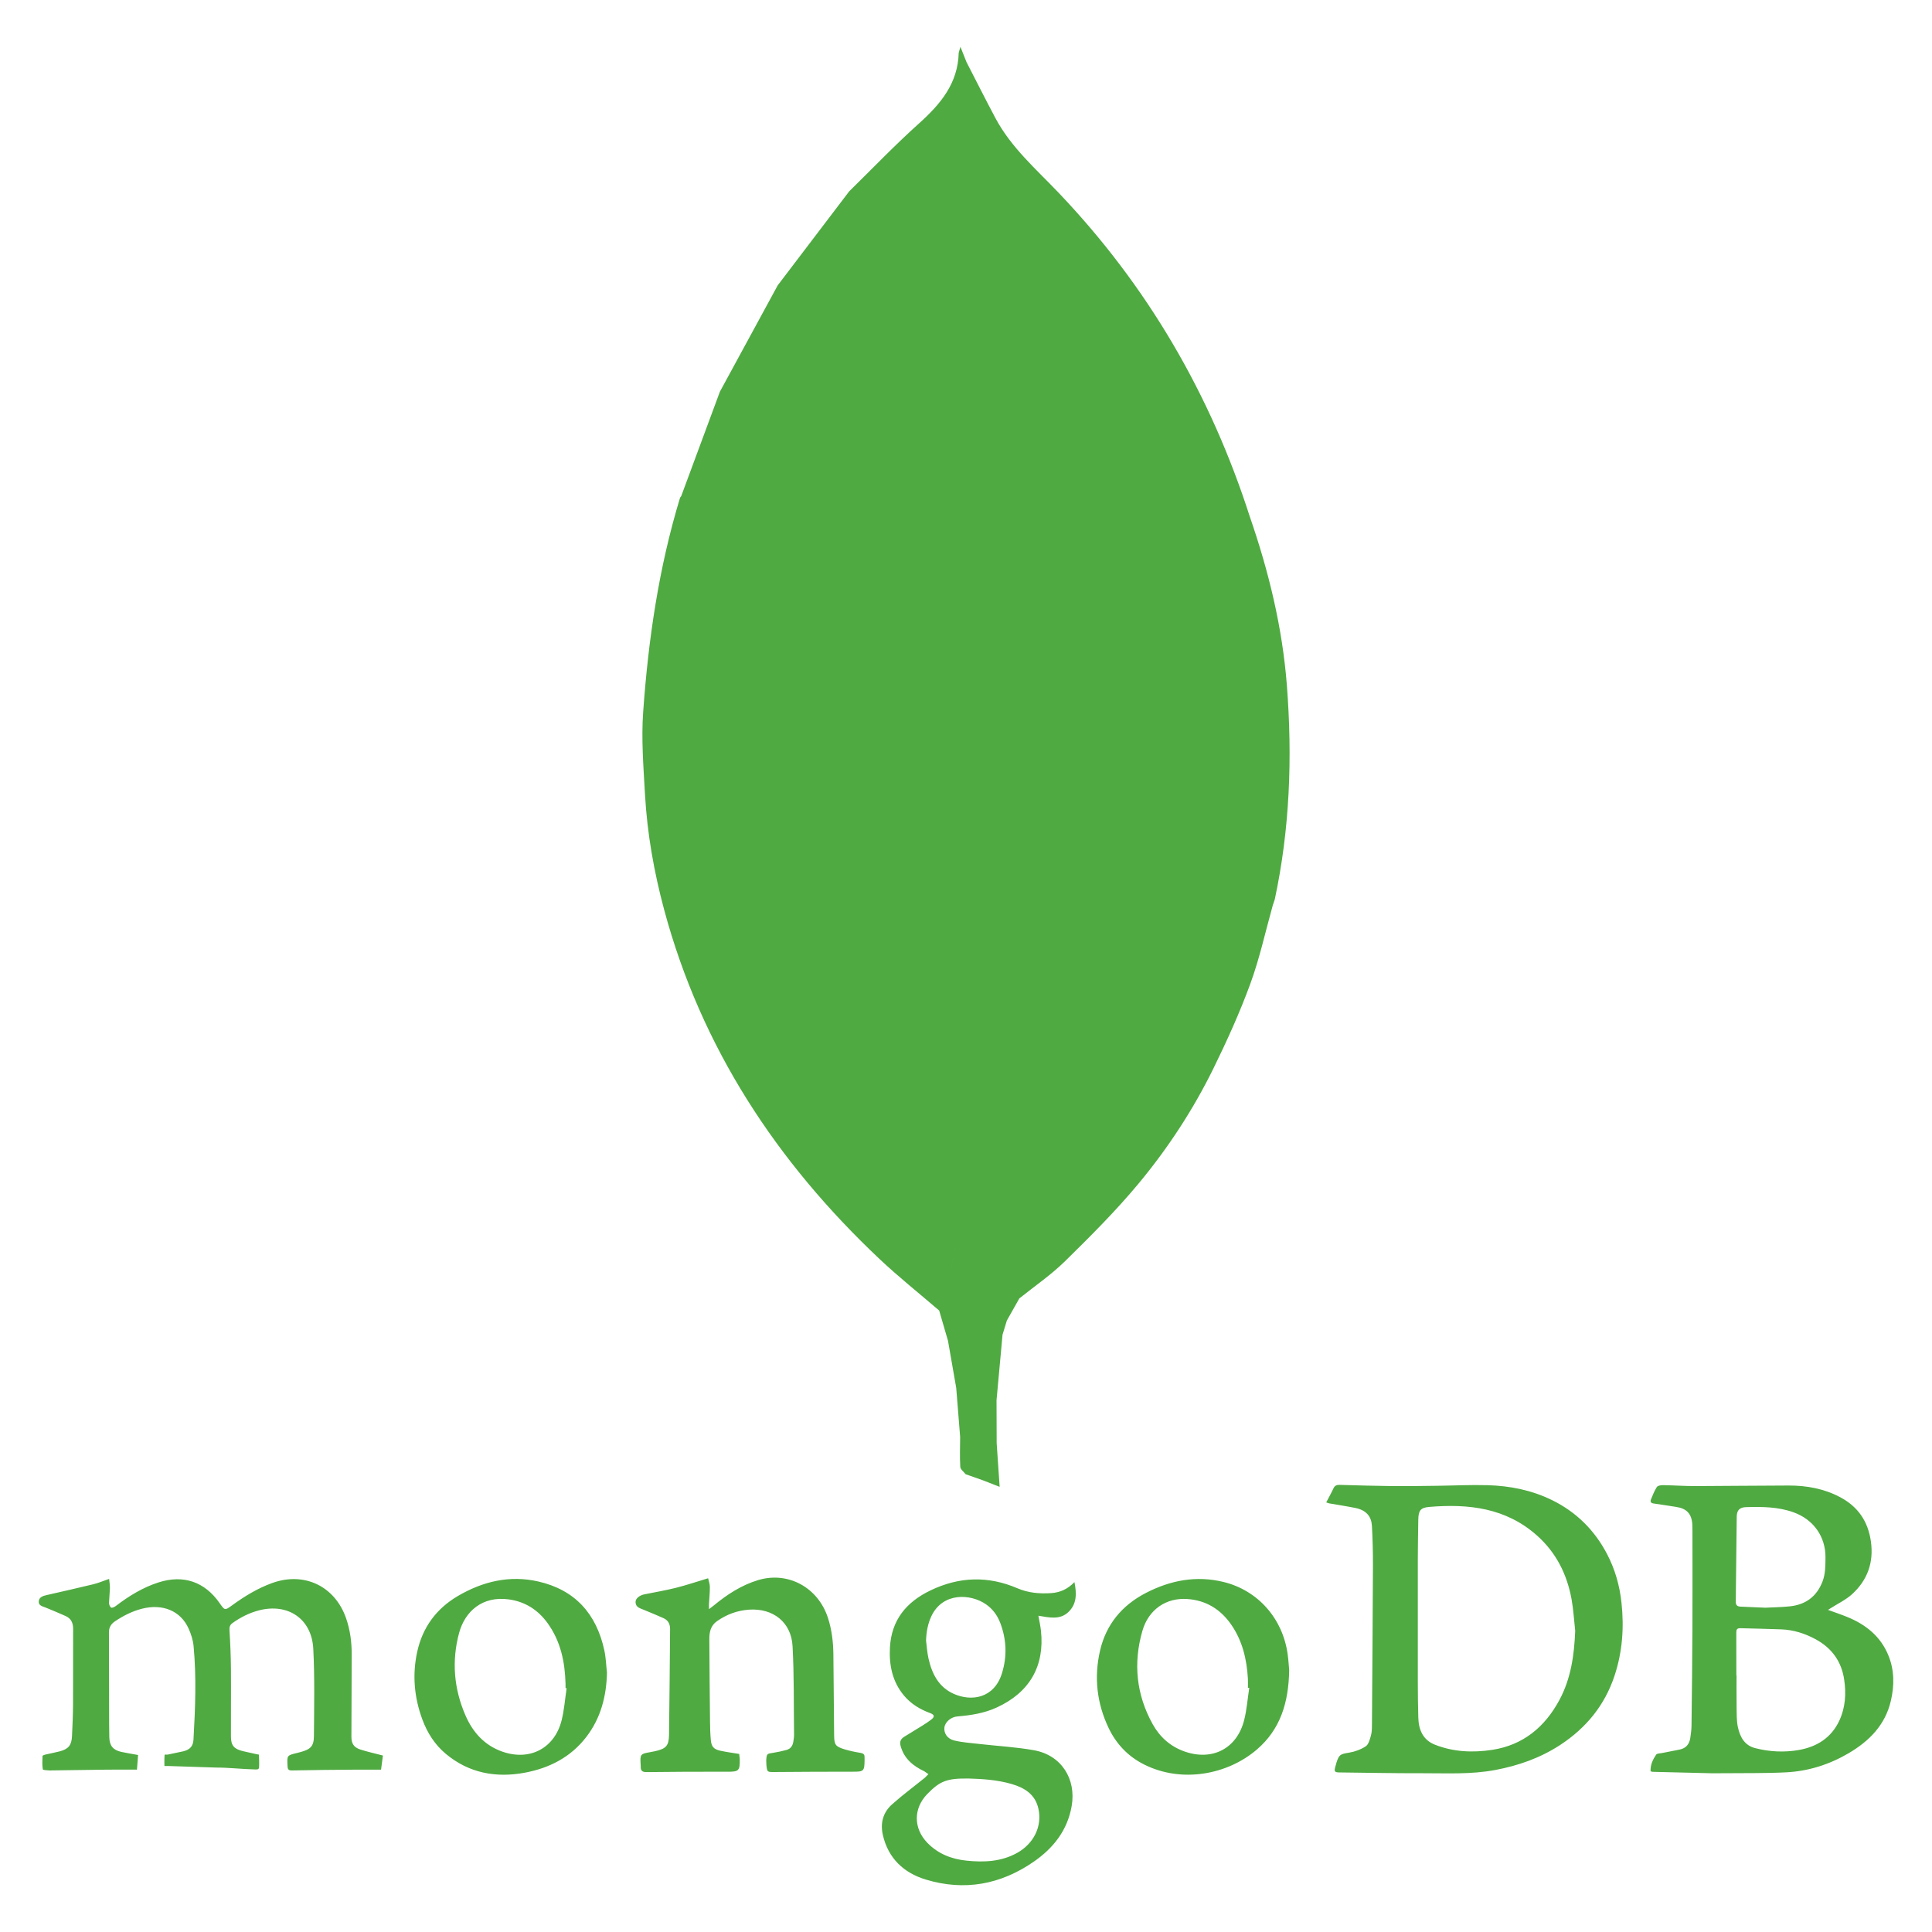
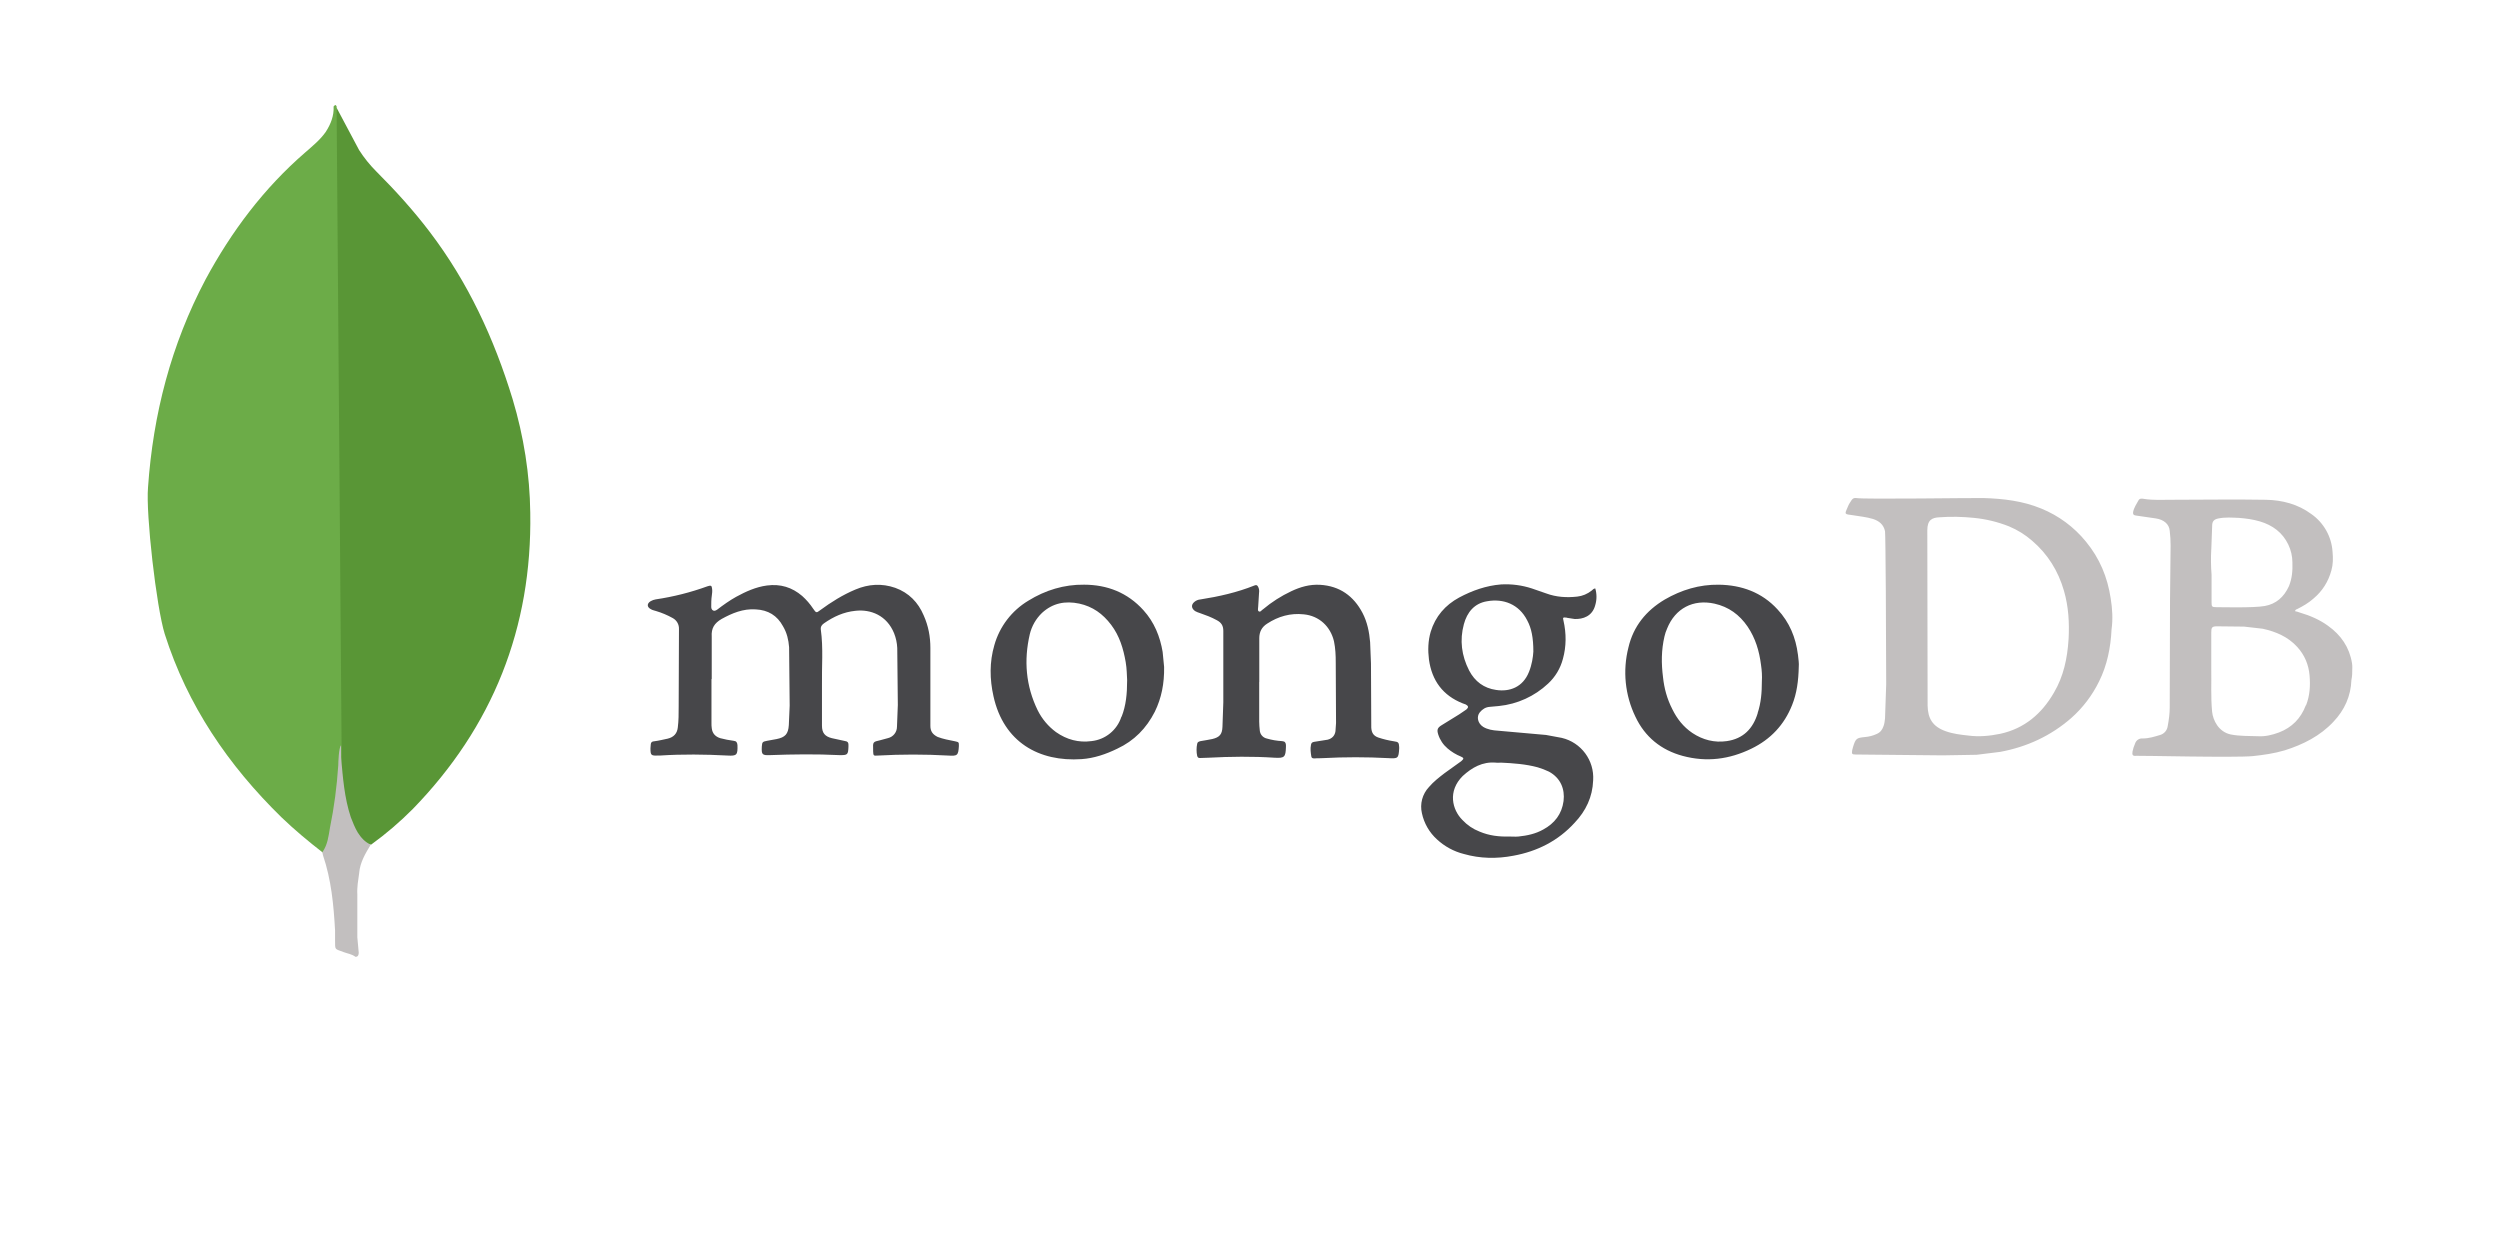
- <svg xmlns="http://www.w3.org/2000/svg" viewBox="0 0 128 128">
-   <path fill-rule="evenodd" clip-rule="evenodd" fill="#4FAA41" d="M82.803 34.23c-2.604-8.108-6.781-15.284-12.667-21.459-1.488-1.562-3.142-2.993-4.18-4.936-.656-1.23-1.281-2.477-1.92-3.715l-.406-1.021-.113.402c-.053 2.02-1.197 3.389-2.621 4.668-1.604 1.438-3.096 3-4.636 4.509l-4.736 6.229-3.829 7.042-2.561 6.915-.077.107c-1.409 4.629-2.104 9.389-2.445 14.195-.129 1.807.019 3.639.12 5.455.145 2.596.596 5.147 1.272 7.66 2.457 9.126 7.444 16.695 14.263 23.127 1.266 1.195 2.635 2.282 3.956 3.418l.585 2.008.544 3.116.26 3.253c-.003.66-.03 1.323.009 1.981.011.169.231.325.355.487l1.104.388 1.149.447-.197-2.891-.009-2.848.397-4.338.288-.944.825-1.461c1.018-.818 2.109-1.562 3.036-2.473 1.677-1.647 3.351-3.317 4.852-5.122 1.947-2.341 3.623-4.896 4.969-7.636.899-1.833 1.747-3.703 2.448-5.618.618-1.688 1.001-3.463 1.488-5.2l.128-.375c1.005-4.688 1.174-9.424.805-14.19-.297-3.841-1.2-7.548-2.456-11.18zm-19.9 50.275c.154-.771.345-1.538.484-2.312-.139.774-.329 1.541-.484 2.312zm3.417.532l-.646-1.415.646 1.415.949.811-.949-.811zM106.474 102.964c-.826-1.583-2.038-2.785-3.64-3.574-1.342-.66-2.785-.95-4.269-.992-1.112-.032-2.228.025-3.342.039-.989.012-1.979.029-2.968.02-1.163-.012-2.326-.047-3.489-.08-.193-.006-.33.033-.42.229-.141.305-.308.599-.481.933l.194.062c.577.102 1.157.189 1.731.304.738.147 1.07.571 1.104 1.193.05.886.07 1.774.067 2.662-.015 3.514-.04 7.028-.066 10.541-.002.232-.006.474-.069.692-.073.252-.152.578-.34.702-.325.216-.728.362-1.115.425-.561.092-.655.117-.83.669l-.076.276c-.084.301-.039.36.275.363 1.802.02 3.603.059 5.404.053 1.643-.006 3.286.094 4.923-.215 1.547-.291 2.991-.801 4.309-1.664 1.71-1.121 2.94-2.619 3.589-4.574.524-1.579.641-3.19.463-4.841-.121-1.139-.427-2.212-.954-3.223zm-3.157 9.661c-.964 1.794-2.402 2.992-4.457 3.308-1.287.197-2.576.14-3.803-.347-.777-.308-1.066-.979-1.09-1.772-.023-.777-.032-1.555-.033-2.332-.004-2.734-.004-5.468 0-8.201.002-.861.017-1.724.031-2.586.01-.606.137-.809.728-.858 2.596-.218 5.073.062 7.13 1.889 1.272 1.13 1.996 2.571 2.297 4.226.125.69.163 1.396.241 2.096-.063 1.598-.279 3.153-1.044 4.577zM125.106 109.664c-.512-1.246-1.482-2.027-2.701-2.527-.416-.171-.845-.312-1.294-.478l.157-.1c.485-.311 1.025-.562 1.443-.945 1.016-.931 1.438-2.102 1.24-3.493-.188-1.323-.848-2.294-2.027-2.924-1.07-.57-2.224-.778-3.418-.777-2.066.002-4.133.033-6.199.037-.712.001-1.424-.052-2.136-.062-.138-.002-.343.033-.402.125-.163.25-.271.538-.387.816-.067.162-.001.251.184.275.497.068.993.153 1.491.227.688.103 1.021.461 1.063 1.154l.009.411c.001 2.155.008 4.31-.001 6.465-.011 2.151-.035 4.304-.061 6.456-.003.271-.04.543-.079.812-.059.406-.276.686-.692.774l-1.177.232c-.139.028-.34.024-.397.11-.216.323-.39.676-.366 1.102l.121.033 3.953.097.793-.003c1.368-.016 2.738.011 4.104-.059 1.479-.074 2.868-.513 4.152-1.268 1.367-.805 2.419-1.866 2.793-3.462.24-1.019.241-2.044-.166-3.028zm-10.043-9.181c.006-.433.197-.621.627-.632 1.059-.029 2.111-.023 3.133.342 1.322.472 2.135 1.612 2.12 3.005-.007.535.001 1.065-.196 1.579-.389 1.012-1.135 1.546-2.193 1.65-.552.056-1.109.062-1.601.088l-1.642-.072c-.218-.008-.313-.104-.312-.328l.064-5.632zm6.806 13.494c-.529 1.151-1.493 1.756-2.7 1.966-.965.168-1.938.119-2.892-.127-.706-.181-.994-.748-1.135-1.377-.095-.421-.079-.922-.087-1.36-.013-.676-.003-2.079-.003-2.079h-.014c0-1 .003-1.866-.003-2.825-.001-.207.034-.31.287-.302.898.027 1.799.042 2.697.077.803.031 1.555.269 2.262.65 1.076.58 1.724 1.468 1.902 2.688.136.925.078 1.835-.314 2.689zM23.282 115.055l.019-5.437c.003-.818-.101-1.62-.369-2.396-.739-2.137-2.777-3.11-4.899-2.343-.965.349-1.83.878-2.656 1.478-.481.35-.481.35-.829-.149-.985-1.412-2.392-1.895-4.03-1.374-1.059.336-1.985.911-2.862 1.579-.082.062-.247.131-.296.094-.082-.061-.139-.206-.137-.315l.06-.966c.005-.203-.034-.407-.054-.62-.396.137-.712.274-1.043.354-1.023.25-2.053.48-3.082.715-.249.057-.512.132-.536.418-.025.281.246.328.456.412.442.178.881.367 1.318.559.367.162.504.455.502.849-.007 1.685.004 3.368-.006 5.053-.004.685-.036 1.369-.067 2.054-.028.607-.235.861-.823 1.014-.312.082-.629.137-.943.211-.069.016-.187.06-.188.094-.013.297-.029.601.021.89.01.052.324.052.498.072l.117-.007c1.212-.018 2.424-.037 3.637-.05.643-.007 1.285-.001 1.983-.001l.075-.97c-.4-.073-.757-.128-1.109-.205-.549-.12-.783-.411-.797-.965l-.01-.793c-.006-2.057-.014-4.113-.014-6.17 0-.299.124-.536.387-.715.557-.376 1.145-.675 1.796-.842 1.372-.351 2.562.137 3.09 1.304.167.368.298.775.335 1.175.194 2.062.11 4.126-.007 6.188-.025.445-.234.669-.673.778l-1.032.218c-.083.021-.204-.035-.21.034-.023.285-.01.722-.01.722h.246l3.142.103c.861-.002 1.723.102 2.583.124.154.003.291.026.3-.152.014-.282.002-.547-.011-.829l-.164-.029-.885-.199c-.597-.141-.803-.368-.805-.972-.007-1.489.013-2.977 0-4.465-.007-.851-.04-1.702-.095-2.551-.015-.226.02-.374.2-.501.53-.378 1.103-.669 1.732-.835 1.935-.51 3.519.551 3.619 2.546.098 1.924.057 3.855.042 5.783-.005.671-.227.874-.888 1.054l-.228.059c-.677.162-.671.162-.631.881.013.225.075.283.315.277 1.379-.031 2.758-.039 4.137-.051.564-.005 1.128 0 1.742 0l.125-.936c-.539-.143-1.036-.249-1.516-.406-.424-.144-.574-.4-.572-.848zM70.771 106.814c.568-.527.572-1.223.413-1.996-.45.471-.954.688-1.529.729-.771.055-1.528-.012-2.246-.319-1.942-.834-3.854-.775-5.76.14-1.603.768-2.589 1.965-2.688 3.78-.063 1.163.155 2.264.931 3.189.465.554 1.062.913 1.735 1.161.29.107.312.245.069.43-.178.137-.367.261-.557.38-.406.255-.815.507-1.226.754-.241.146-.323.332-.244.617.231.838.826 1.322 1.57 1.675l.271.189-.237.237c-.729.591-1.487 1.149-2.185 1.776-.586.527-.775 1.233-.598 2.012.357 1.555 1.388 2.517 2.851 2.959 2.557.774 4.958.33 7.147-1.185 1.298-.899 2.229-2.069 2.512-3.679.317-1.809-.688-3.379-2.487-3.703-1.19-.216-2.408-.278-3.612-.416-.562-.064-1.132-.102-1.679-.231-.465-.11-.696-.489-.653-.859.043-.364.43-.703.873-.738.892-.072 1.766-.211 2.588-.587 2.178-.996 3.189-2.74 2.936-5.088-.033-.316-.105-.628-.17-.996.697.117 1.41.294 1.975-.231zm-6.609 11.017c.886.026 1.894.081 2.868.366.857.25 1.562.688 1.77 1.645.251 1.156-.305 2.306-1.424 2.924-1.048.578-2.186.626-3.34.507-.988-.102-1.877-.444-2.589-1.174-.938-.961-.943-2.291-.004-3.249.839-.856 1.288-1.033 2.719-1.019zm2.217-6.962c-.516 1.651-2.018 1.879-3.195 1.351-1.003-.449-1.44-1.333-1.669-2.342-.089-.388-.11-.791-.162-1.188.021-.569.115-1.115.36-1.627.751-1.577 2.596-1.483 3.617-.769.438.306.743.722.934 1.215.424 1.104.467 2.229.115 3.36zM57.009 116.132c-.355-.057-.712-.131-1.057-.236-.608-.186-.682-.3-.689-.943-.018-1.792-.03-3.584-.05-5.375-.01-.806-.106-1.601-.353-2.371-.65-2.03-2.641-3.12-4.633-2.521-1.104.333-2.052.952-2.935 1.679l-.322.247.001-.331c.021-.381.062-.762.059-1.143-.002-.199-.078-.399-.115-.574-.753.227-1.428.455-2.117.629-.691.174-1.396.292-2.095.434-.347.07-.602.28-.596.519.009.337.288.402.532.503.442.181.883.364 1.32.558.312.139.439.397.436.732-.022 2.329-.036 4.659-.07 6.989-.01.736-.196.93-.92 1.092l-.316.063c-.67.115-.689.142-.643.849l.004.117c-.008.272.111.36.391.357 1.78-.021 3.561-.031 5.341-.024.763.003.845-.057.829-.841l-.036-.337c-.436-.073-.853-.126-1.261-.216-.427-.095-.58-.27-.62-.704-.037-.397-.049-.8-.053-1.2-.02-1.831-.036-3.662-.045-5.492-.002-.461.083-.889.507-1.186.643-.449 1.347-.709 2.125-.762 1.588-.109 2.795.832 2.881 2.415.106 1.953.074 3.913.099 5.87.002.146-.024.293-.044.438-.038.286-.178.501-.468.575-.283.074-.57.14-.859.184-.431.064-.44.061-.473.496l.011.293c.051.506.052.491.564.486 1.722-.014 3.443-.023 5.164-.021.72.002.771-.032.777-.774l-.002-.176c.011-.19-.074-.267-.269-.298zM81.061 104.809c-1.805-.441-3.517-.113-5.143.728-1.58.817-2.636 2.08-3.038 3.824-.406 1.763-.212 3.483.567 5.12.507 1.063 1.287 1.885 2.349 2.419 2.486 1.252 5.527.684 7.477-.991 1.539-1.321 2.104-3.08 2.138-5.257-.021-.218-.042-.638-.1-1.054-.327-2.37-1.968-4.231-4.25-4.789zm1.367 9.155c-.479 1.886-2.11 2.724-3.95 2.076-.939-.33-1.641-.961-2.113-1.814-1.086-1.96-1.295-4.044-.677-6.182.412-1.424 1.584-2.203 2.978-2.105 1.246.087 2.204.685 2.907 1.699.741 1.07 1.027 2.287 1.103 3.565.013.205.002.41.002.616l.088.01c-.11.713-.162 1.44-.338 2.135zM35.664 104.778c-1.899-.434-3.678-.005-5.326.96-1.425.834-2.346 2.08-2.699 3.708-.331 1.521-.196 3.016.343 4.473.328.888.825 1.669 1.554 2.278 1.535 1.281 3.329 1.605 5.238 1.248 1.616-.303 3.036-1.021 4.068-2.364.966-1.256 1.334-2.698 1.372-4.261-.057-.495-.071-.999-.176-1.482-.522-2.411-1.932-4.003-4.374-4.56zm1.549 9.18c-.463 1.876-2.12 2.735-3.947 2.087-1.173-.417-1.937-1.276-2.42-2.377-.774-1.769-.932-3.61-.431-5.476.384-1.427 1.541-2.478 3.312-2.226 1.087.154 1.935.709 2.567 1.592.854 1.191 1.135 2.555 1.174 3.988v.293l.072.011c-.105.704-.157 1.42-.327 2.108z" />
+ <svg xmlns="http://www.w3.org/2000/svg" width="120" height="60">
+   <path d="M16.147 5.154l1.09 2.05a6.15 6.15 0 0 0 .824 1.024c.913.913 1.782 1.87 2.56 2.895 1.848 2.427 3.095 5.122 3.986 8.04.534 1.782.824 3.608.846 5.456.09 5.523-1.804 10.266-5.634 14.208a16.3 16.3 0 0 1-2.004 1.715c-.38 0-.557-.3-.713-.557-.3-.5-.468-1.047-.557-1.603-.134-.668-.223-1.336-.178-2.027v-.312c-.022-.067-.356-30.732-.223-30.888z" fill="#599636" />
+   <path d="M16.147 5.088c-.045-.09-.09-.022-.134.022.022.445-.134.846-.38 1.225-.267.38-.624.668-.98.98-1.982 1.715-3.54 3.786-4.788 6.102-1.648 3.118-2.516 6.458-2.76 9.977-.11 1.27.4 5.746.802 7.037 1.09 3.43 3.05 6.302 5.6 8.796.624.6 1.292 1.158 1.982 1.692.2 0 .223-.178.267-.312a6.11 6.11 0 0 0 .2-.869c.2-1.113.312-2.227.445-3.34l-.245-31.31z" fill="#6cac48" />
+   <path d="M17.24 41.9c.045-.512.3-.935.557-1.358-.267-.11-.468-.334-.624-.58-.134-.223-.245-.5-.334-.735-.312-.935-.38-1.915-.468-2.873v-.58c-.11.09-.134.846-.134.958-.067 1.024-.2 2.027-.4 3.006-.067.4-.11.802-.356 1.158 0 .045 0 .09.022.156.4 1.18.512 2.383.58 3.608v.445c0 .534-.022.423.423.6.178.067.38.09.557.223.134 0 .156-.11.156-.2l-.067-.735v-2.05c-.022-.356.045-.713.09-1.047z" fill="#c2bfbf" />
+   <g transform="matrix(1.021124 0 0 1.021124 -4.376266 -1.845946)">
+     <path d="M37.73 33.72v2.077a1.45 1.45 0 0 0 .014.246c.027.246.178.396.4.465a4.97 4.97 0 0 0 .63.123c.123.014.164.068.178.2.014.465-.027.52-.478.492-1.052-.055-2.105-.068-3.157 0h-.1c-.328.014-.355-.014-.355-.342 0-.055.014-.123.014-.178 0-.1.068-.15.164-.15.22-.027.424-.082.63-.123.287-.068.45-.246.478-.533.04-.314.04-.642.04-.957l.014-3.662a.56.56 0 0 0-.3-.52 3.89 3.89 0 0 0-.78-.328c-.082-.027-.164-.04-.232-.082-.2-.096-.205-.273-.014-.383.068-.04.15-.068.232-.082a12.42 12.42 0 0 0 2.432-.615c.164-.055.205-.04.22.123.014.1 0 .22-.014.314-.027.178-.027.355-.027.52 0 .068.014.137.082.178s.137 0 .2-.04c.287-.22.574-.424.888-.6.45-.246.93-.465 1.45-.533.63-.082 1.175.082 1.654.492a3.1 3.1 0 0 1 .519.601c.137.2.15.205.328.068.52-.383 1.066-.724 1.654-.97.615-.26 1.244-.3 1.872-.082.642.232 1.08.683 1.34 1.298.22.492.314 1 .314 1.53v3.662c0 .246.1.4.342.52.26.1.547.15.82.205.178.04.178.04.178.22-.027.45-.068.478-.506.45a29.42 29.42 0 0 0-3.293 0c-.22.014-.22.014-.232-.205v-.068c-.014-.37-.014-.37.342-.45l.355-.096a.55.55 0 0 0 .424-.533l.04-1.025-.027-2.678a2.13 2.13 0 0 0-.15-.697c-.342-.834-1.093-1.134-1.818-1.052-.547.055-1.025.273-1.476.588-.096.068-.164.15-.15.287.123.875.04 1.75.055 2.624v1.9c0 .342.137.506.465.588l.63.137c.096.014.15.055.15.164v.1c-.014.383-.04.4-.424.396-1.093-.055-2.187-.04-3.266 0-.37.014-.4-.027-.383-.4.014-.22.04-.232.246-.273l.45-.082c.4-.082.547-.232.574-.656l.04-.916-.027-2.747c-.027-.342-.1-.67-.287-.984-.273-.506-.7-.765-1.285-.793-.588-.04-1.107.178-1.6.45-.342.2-.492.437-.465.834v1.995zm25.747.083v1.927a4.13 4.13 0 0 0 .027.41.42.42 0 0 0 .328.383 3.19 3.19 0 0 0 .724.123c.137.014.164.068.178.178v.096c-.014.478-.068.533-.533.506-1.04-.068-2.077-.055-3.116 0l-.4.014c-.082 0-.1-.04-.123-.096a1.39 1.39 0 0 1 0-.574c.014-.082.068-.1.15-.123.2-.027.37-.068.56-.1.342-.082.465-.22.478-.574l.04-1.148v-3.362c0-.246-.096-.396-.314-.506-.246-.137-.506-.232-.78-.328-.082-.027-.164-.055-.232-.096-.178-.123-.2-.3-.027-.437a.49.49 0 0 1 .273-.11c.875-.137 1.722-.328 2.542-.656.096-.04.137-.014.178.068s.055.178.04.273l-.04.642c0 .082-.04.2.027.232.082.055.137-.068.205-.1a6.09 6.09 0 0 1 1.326-.847c.424-.2.86-.328 1.353-.3.916.055 1.572.52 1.995 1.326.22.424.314.888.355 1.367l.04 1 .014 3.02c.014.232.096.383.328.465a4.47 4.47 0 0 0 .738.178c.22.027.232.068.246.273v.068c-.027.465-.055.478-.52.45a28.59 28.59 0 0 0-3.061 0c-.137.014-.273 0-.4.014-.082 0-.137-.014-.15-.096-.027-.178-.055-.355-.014-.547.014-.082.055-.123.15-.137l.63-.1c.22-.055.342-.2.37-.4l.027-.383-.014-2.856c0-.328-.014-.656-.082-.984-.164-.7-.697-1.2-1.42-1.27-.63-.068-1.2.096-1.722.437-.26.164-.37.396-.37.683v2.064c0-.04 0-.04.014-.04z" fill="#47474a" />
+     <path d="M103.503 29.935c-.15-.998-.52-1.886-1.162-2.665a5.27 5.27 0 0 0-2.105-1.558c-.86-.355-1.777-.465-2.706-.492-.383-.014-5.603.068-5.986 0-.096-.014-.164.014-.22.096-.068.1-.137.205-.178.314-.164.37-.164.342.232.396.328.055.642.082.957.178.287.096.492.26.56.574.027.15.055 4.96.055 7.202l-.055 1.6c-.014.123-.027.246-.068.355-.055.164-.15.3-.314.37a1.62 1.62 0 0 1-.574.15c-.37.04-.424.055-.547.465l-.04.15c-.027.178-.014.205.164.205l4.086.04 1.6-.027 1.107-.137c1.257-.232 2.378-.752 3.334-1.585a5.55 5.55 0 0 0 1.312-1.722c.383-.765.547-1.6.588-2.446.068-.478.04-.97-.04-1.462zm-1.982 1.94c-.055.875-.232 1.722-.683 2.487-.574.998-1.394 1.695-2.528 1.94-.492.1-.984.15-1.5.082-.37-.04-.724-.082-1.066-.205-.615-.22-.834-.6-.847-1.2l-.014-8.24c0-.492.22-.6.574-.615.533-.04 1.08-.027 1.613.027a6.06 6.06 0 0 1 1.654.4 3.98 3.98 0 0 1 1.08.67c.738.63 1.23 1.42 1.5 2.35.22.752.26 1.517.22 2.282zm13.34 1.34c0-.082 0-.15-.014-.232-.123-.752-.52-1.326-1.134-1.763-.396-.287-.847-.478-1.312-.615-.082-.027-.15-.055-.232-.068.014-.068.055-.082.096-.096.273-.137.533-.287.765-.492.424-.355.7-.793.847-1.326.082-.287.082-.574.055-.875a2.35 2.35 0 0 0-.998-1.777c-.63-.465-1.367-.656-2.132-.67-1.476-.027-2.965 0-4.44 0-.424 0-.847.027-1.285-.04-.082-.014-.2-.04-.26.055-.1.178-.22.355-.26.56-.014.096.014.15.123.164l.943.137c.37.055.63.26.656.588a5.78 5.78 0 0 1 .04.683l-.027 2.555-.014 5.056c0 .3-.04.588-.096.888a.5.5 0 0 1-.355.41c-.273.082-.533.164-.82.164a.34.34 0 0 0-.355.232c-.055.123-.1.26-.123.383-.027.164.014.22.178.2.123-.014 4.633.096 5.48.014.506-.055 1-.123 1.503-.273.86-.273 1.654-.67 2.282-1.34.52-.547.82-1.203.847-1.968.04-.178.04-.355.04-.547zm-6.628-5.6l.04-1.093c0-.205.082-.3.287-.342.328-.068.656-.04.984-.027.328.027.642.068.97.164.6.178 1.066.52 1.34 1.093a1.96 1.96 0 0 1 .191.834c.014.383-.014.752-.164 1.12-.232.506-.6.834-1.134.93s-2.05.055-2.282.055c-.205 0-.22-.027-.22-.232V28.83a8.79 8.79 0 0 1-.014-1.203zm4.44 7.352c-.232.615-.656 1.04-1.257 1.27-.328.123-.656.2-1 .178-.424-.014-.847 0-1.27-.082-.574-.123-.834-.67-.875-1.066-.068-.697-.027-1.408-.04-1.927v-1.804c0-.22.027-.287.26-.287l1.285.014.875.1c.615.137 1.175.37 1.613.847.355.383.547.847.588 1.353.04.478.014.943-.164 1.394z" fill="#c2bfbf" />
+     <path d="M77.95 30.85l.355.055c.383.014.834-.123.97-.656a1.38 1.38 0 0 0 0-.78c-.082 0-.123.068-.164.096-.205.164-.437.26-.683.287-.492.055-.984.027-1.462-.15l-.67-.232a3.95 3.95 0 0 0-1.45-.19c-.697.055-1.353.287-1.968.615-.656.355-1.12.888-1.34 1.613-.123.424-.137.86-.082 1.298.137.998.656 1.695 1.585 2.064.055.014.096.04.15.055.123.068.137.137.027.232l-.342.232-.82.506c-.205.123-.232.22-.164.437a1.43 1.43 0 0 0 .437.656 2.28 2.28 0 0 0 .629.383c.15.068.15.1.014.22l-.78.56c-.26.2-.52.4-.738.656a1.35 1.35 0 0 0-.328 1.23 2.31 2.31 0 0 0 .71 1.23 2.9 2.9 0 0 0 1.257.683c.765.22 1.558.232 2.337.082 1.12-.205 2.1-.7 2.87-1.544.533-.56.847-1.216.875-2a1.92 1.92 0 0 0-1.476-1.995l-.738-.137-2.255-.2c-.246-.014-.492-.055-.697-.178-.26-.164-.328-.478-.164-.683.123-.15.273-.246.465-.26l.437-.04a3.96 3.96 0 0 0 2.309-1.052 2.42 2.42 0 0 0 .697-1.162c.164-.588.164-1.2.027-1.8-.04-.15-.027-.164.164-.137zm-3.35 6.807c.082.014.164 0 .246 0 .574.027 1.162.068 1.722.22a3.58 3.58 0 0 1 .533.205c.547.3.752.82.683 1.38-.082.615-.424 1.052-.957 1.34-.355.2-.752.287-1.162.328-.15.014-.287 0-.437 0-.478.014-.943-.04-1.394-.232-.314-.123-.574-.3-.806-.547-.478-.478-.7-1.353.014-2.064.437-.4.93-.683 1.558-.63zm1.558-4.264c-.287.724-.916.943-1.544.847-.574-.082-.998-.396-1.27-.916-.355-.697-.45-1.42-.246-2.173.15-.56.492-.984 1.093-1.08.765-.137 1.5.137 1.886.902.2.37.287.82.287 1.462-.014.26-.068.615-.205.957zm-17.218-.93c-.123-.738-.396-1.408-.902-1.968-.752-.834-1.708-1.2-2.788-1.203-.943-.014-1.83.26-2.624.752a3.56 3.56 0 0 0-1.599 2.091c-.232.793-.22 1.6-.04 2.405.478 2.16 2.146 3.088 4.14 2.952.588-.04 1.148-.232 1.68-.492.793-.37 1.367-.957 1.763-1.736.314-.642.45-1.326.437-2.105l-.068-.697zM57 35.497a1.66 1.66 0 0 1-1.408 1.148c-.6.082-1.162-.068-1.667-.424a2.84 2.84 0 0 1-.861-1.025c-.56-1.148-.656-2.35-.37-3.58a2.05 2.05 0 0 1 .574-.998c.506-.465 1.093-.574 1.75-.437.63.137 1.107.478 1.5.998s.574 1.12.683 1.75c.055.314.055.642.068.847 0 .656-.055 1.2-.26 1.722zm31.8-2.924c-.1-.793-.396-1.517-.957-2.118-.738-.806-1.695-1.148-2.76-1.162-.916-.014-1.763.246-2.542.697-.875.52-1.476 1.257-1.708 2.255a4.77 4.77 0 0 0 .328 3.252c.45.957 1.216 1.572 2.228 1.845 1.12.3 2.187.164 3.225-.342.902-.437 1.544-1.12 1.913-2.05.22-.547.3-1.134.314-1.818.014-.123-.014-.342-.04-.56zm-1.886 2.747c-.22.738-.683 1.216-1.462 1.326-.574.082-1.12-.055-1.613-.383-.424-.287-.724-.67-.943-1.12-.246-.478-.383-.984-.437-1.503-.082-.642-.082-1.27.068-1.913a1.95 1.95 0 0 1 .123-.369c.383-.957 1.23-1.394 2.228-1.175.67.15 1.175.52 1.558 1.08.37.547.547 1.148.63 1.8.04.26.055.533.04.765 0 .533-.04 1.025-.2 1.503z" fill="#47474a" />
+   </g>
</svg>
